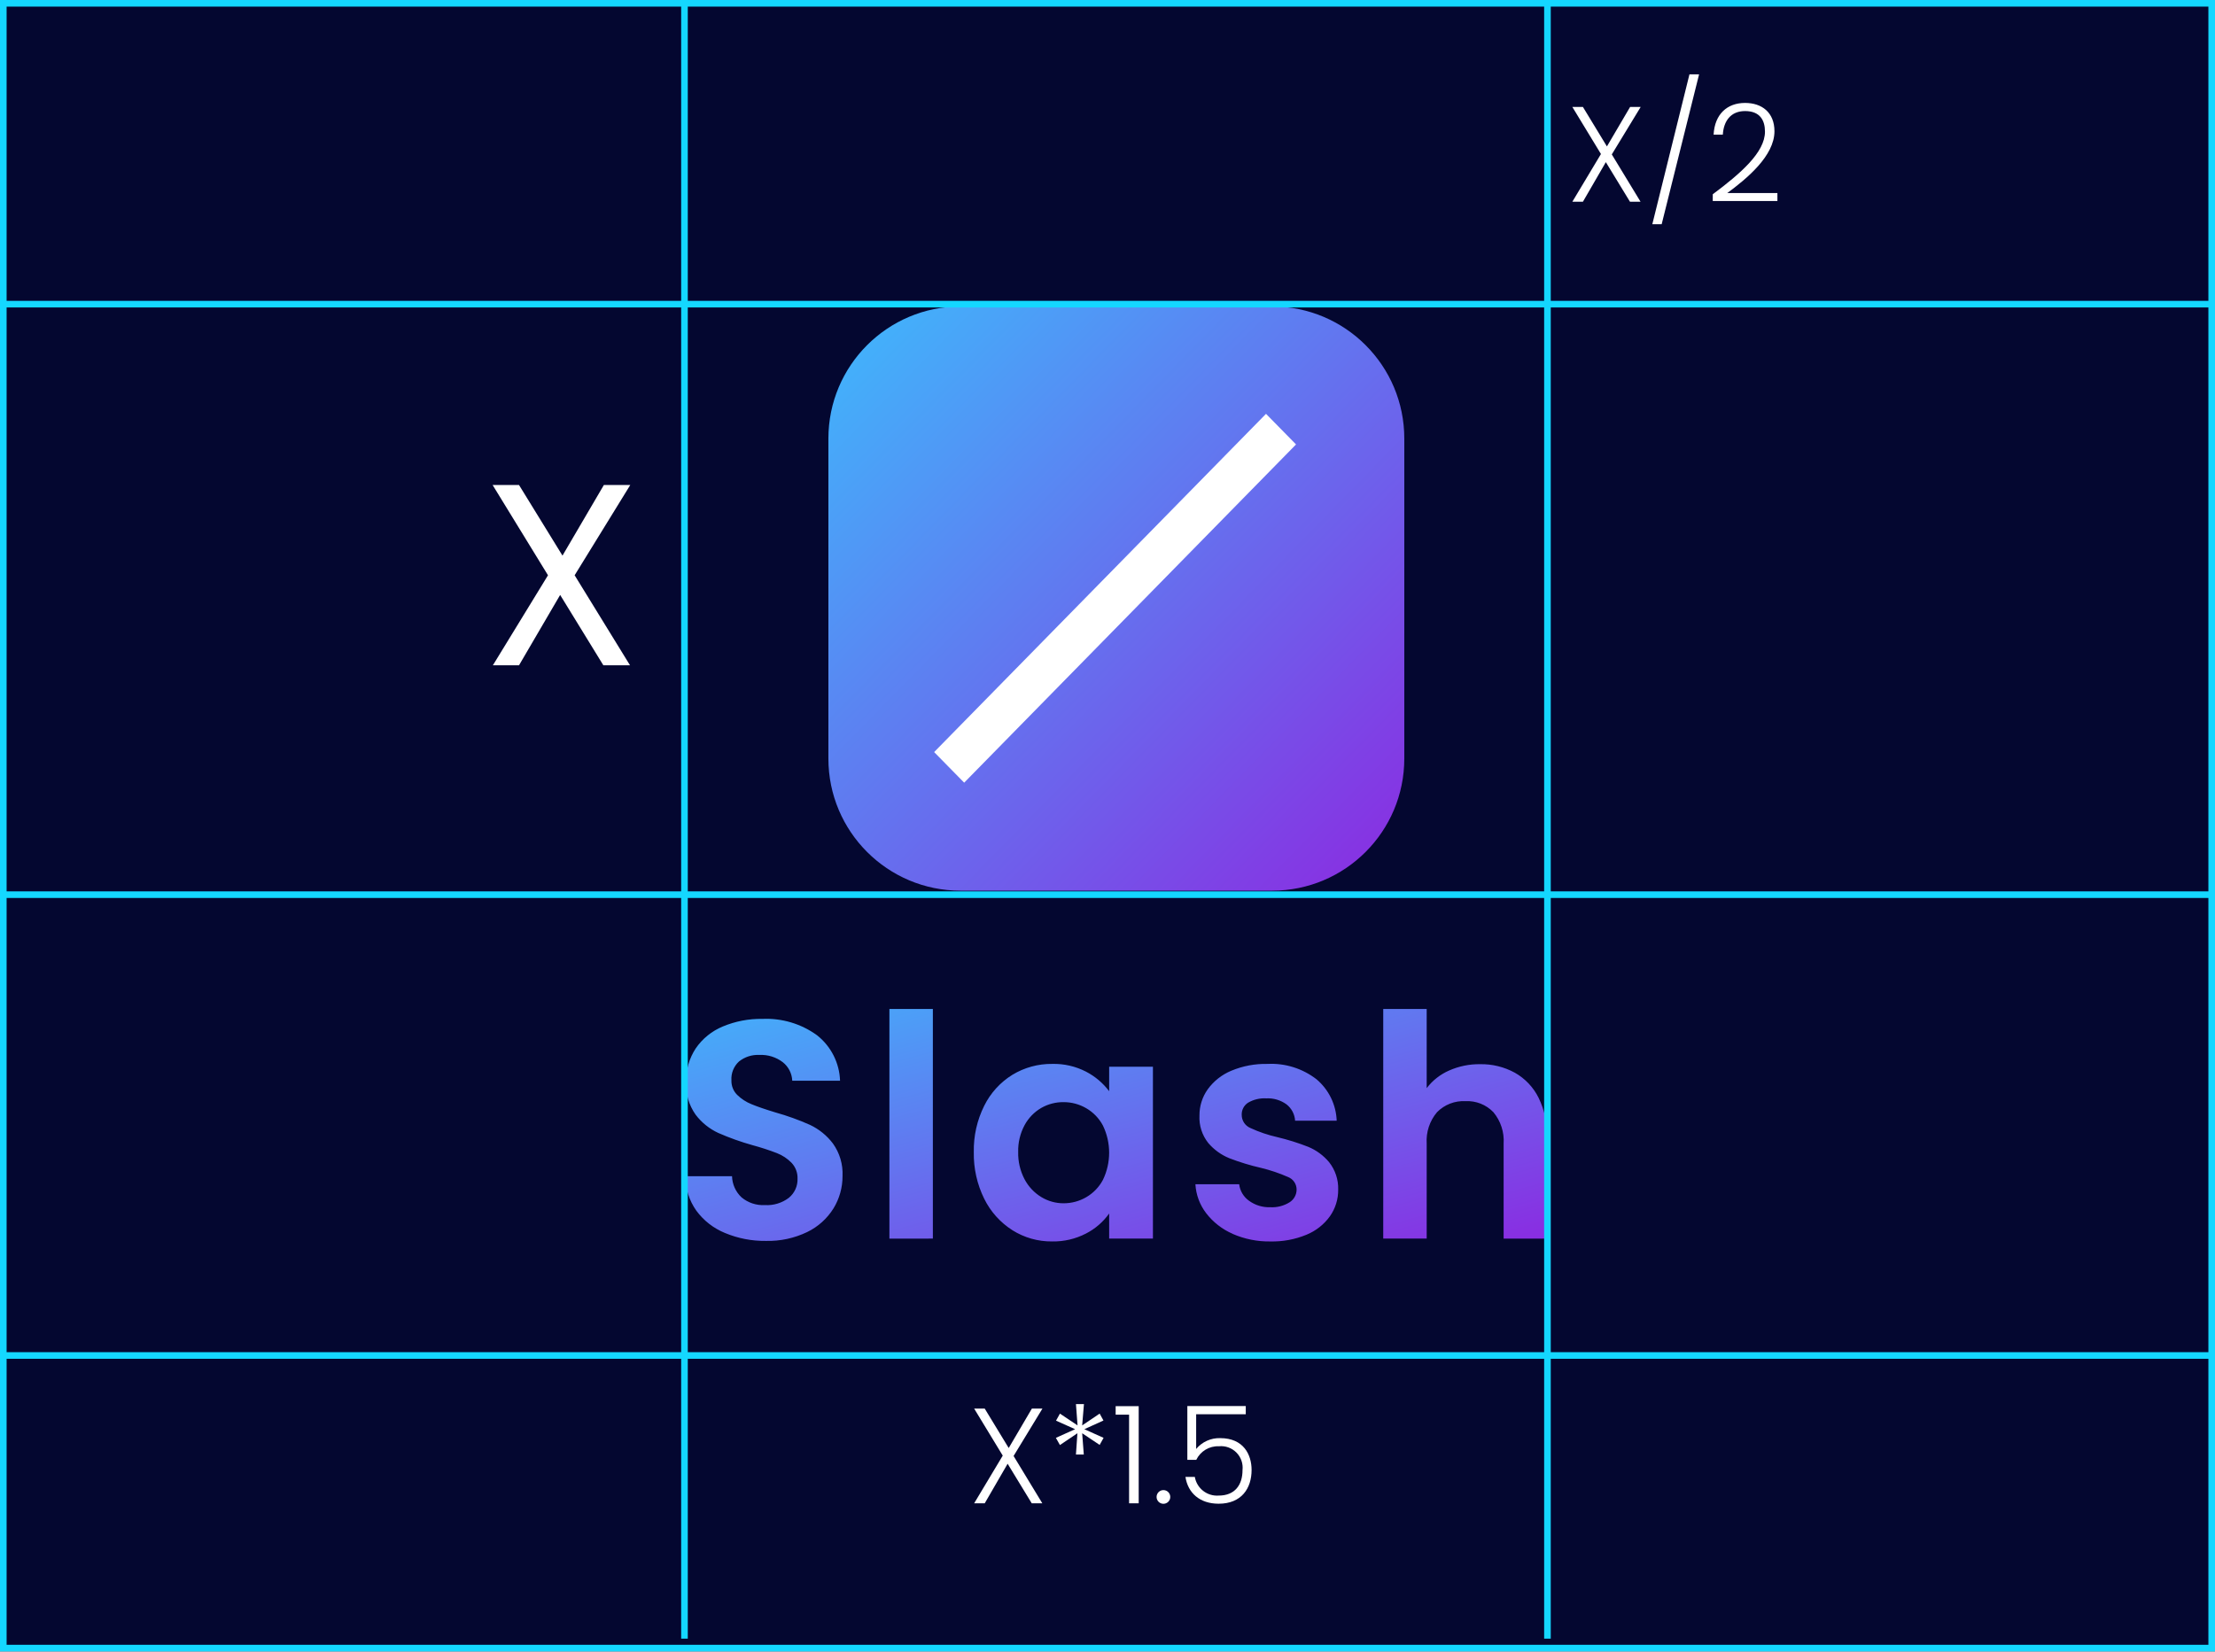
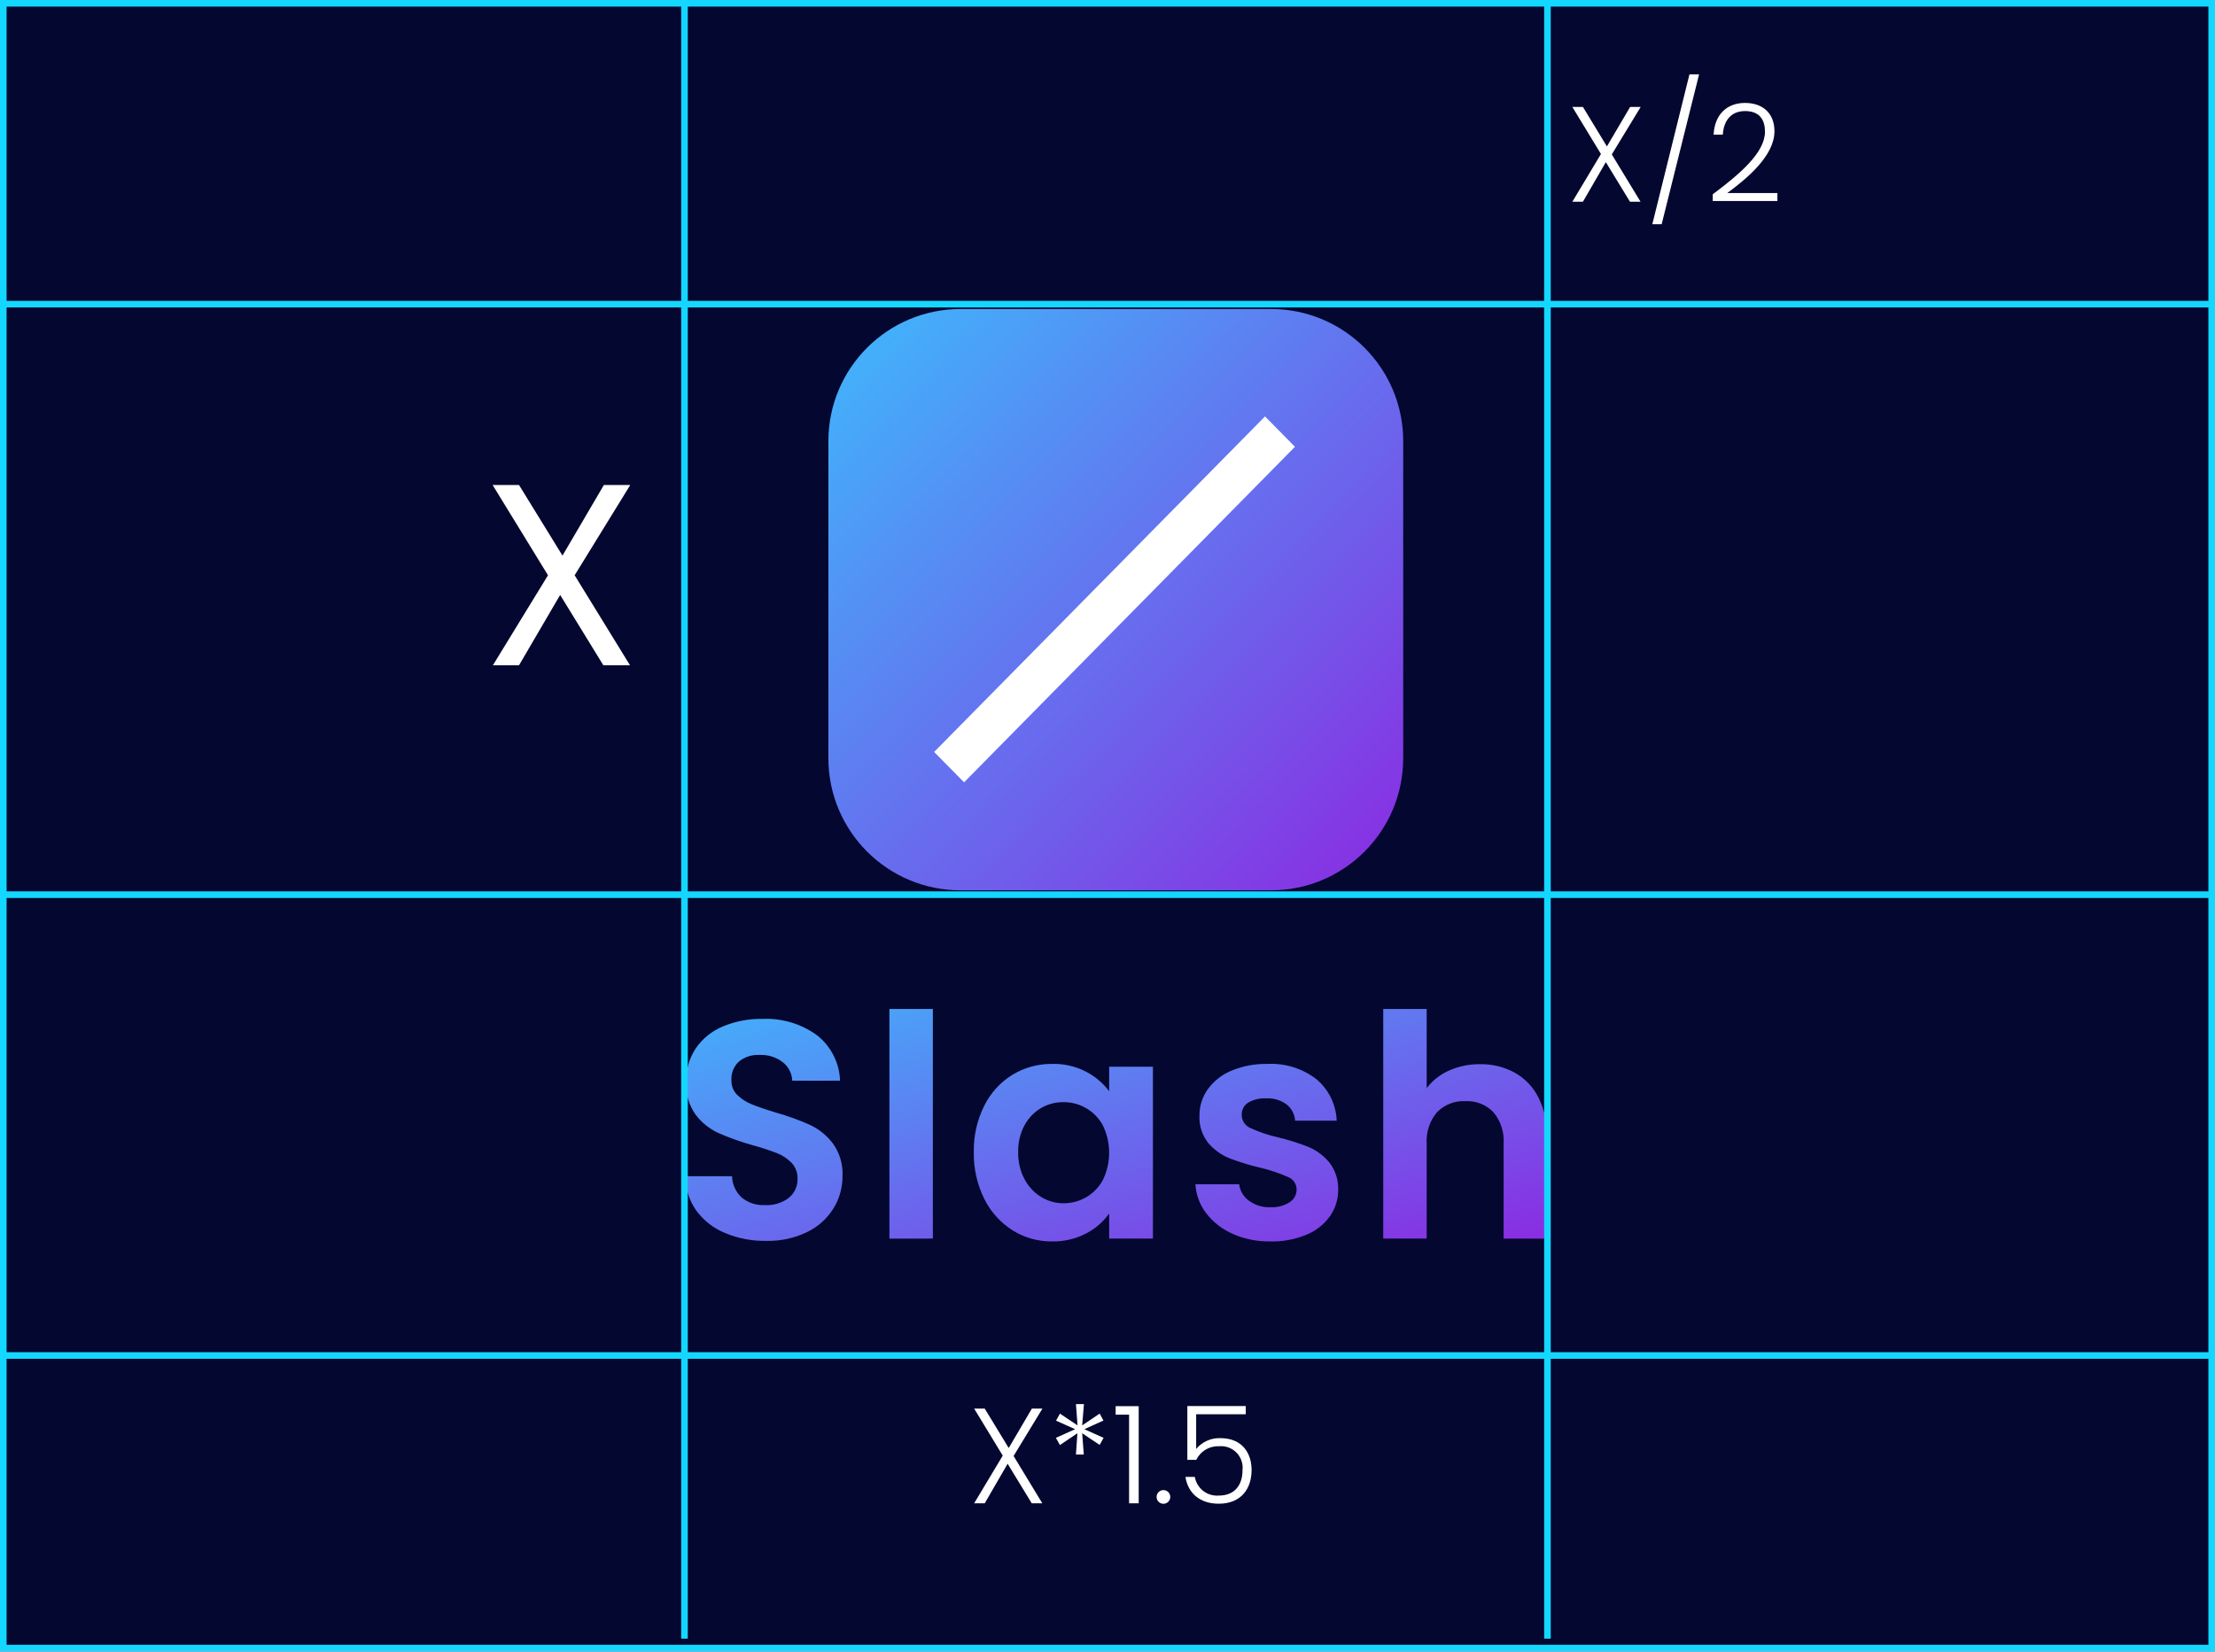
<svg xmlns="http://www.w3.org/2000/svg" xmlns:xlink="http://www.w3.org/1999/xlink" width="335.245" height="250" viewBox="0 0 335.245 250">
  <defs>
    <linearGradient id="linear-gradient" x1="-0.062" y1="-0.061" x2="1.018" y2="1" gradientUnits="objectBoundingBox">
      <stop offset="0" stop-color="#3eb9fc" />
      <stop offset="1" stop-color="#8b2ae1" />
    </linearGradient>
    <linearGradient id="linear-gradient-2" x1="0" y1="0" x2="1" xlink:href="#linear-gradient" />
  </defs>
  <g id="グループ_69039" data-name="グループ 69039" transform="translate(-20 -1511.109)">
    <g id="長方形_19615" data-name="長方形 19615" transform="translate(20 1511.109)" fill="#040730" stroke="#14d7ff" stroke-width="1">
      <rect width="335.245" height="250" stroke="none" />
      <rect x="0.5" y="0.5" width="334.245" height="249" fill="none" />
    </g>
    <path id="パス_59548" data-name="パス 59548" d="M17.706,12.659H21.74L13.359-.97l8.42-13.667H17.784L11.519-3.946,4.939-14.637H.945L9.326-.97.984,12.659H4.939L11.166,2.007Z" transform="translate(93.614 1599.168)" fill="#fff" />
    <path id="パス_59549" data-name="パス 59549" d="M9.169,8.942h1.6L6.42,1.783,10.79-5.4H9.19L5.682.573,2.051-5.4H.451L4.779,1.722.451,8.942h1.6l3.467-5.99Zm3.385,3.405h1.415L19.631-10.34H18.174ZM21.7,8.84h9.785V7.63H23.9c2.892-2.133,7.139-5.6,7.139-9.354,0-2.831-1.887-4.287-4.451-4.287-2.708,0-4.595,1.7-4.759,4.8h1.395c.123-2.051,1.19-3.569,3.364-3.569,2.277,0,3.015,1.415,3.015,3.118,0,3.139-3.672,6.318-7.9,9.477Z" transform="translate(257.529 1532.703)" fill="#fff" />
    <path id="パス_59547" data-name="パス 59547" d="M9.169,6.964h1.6L6.42-.2l4.369-7.18H9.19L5.682-1.406,2.051-7.375H.451L4.779-.257.451,6.964h1.6L5.518.974Zm7.9-15.016h-1.21L16.1-4.831,13.436-6.616l-.595,1.067,2.892,1.292L12.82-2.944l.615,1.087,2.646-1.785L15.856-.421h1.19L16.8-3.642l2.646,1.764.595-1.067L17.128-4.257,20.021-5.57l-.574-1.046L16.8-4.831ZM23.9,6.964h1.456V-7.744H21.867v1.292H23.9ZM30.134,6a1.036,1.036,0,1,0-2.072,0,1.036,1.036,0,1,0,2.072,0ZM32.718-7.765V.379h1.354A3.627,3.627,0,0,1,37.5-1.672a3.262,3.262,0,0,1,3.569,3.61c0,2.215-1.128,3.856-3.61,3.856a3.414,3.414,0,0,1-3.61-2.831H32.431C32.8,5.4,34.605,7.025,37.457,7.025c3.467,0,4.985-2.338,4.985-5.108,0-2.318-1.21-4.821-4.759-4.821a4.563,4.563,0,0,0-3.631,1.641V-6.514h7.508V-7.765Z" transform="translate(166.989 1731.728)" fill="#fff" />
    <g id="グループ_67150" data-name="グループ 67150" transform="translate(123.749 1557.501)">
      <path id="パス_57689" data-name="パス 57689" d="M276.336,84.576a10.138,10.138,0,0,1-4.016-3.132,7.922,7.922,0,0,1-1.621-4.369h6.624a3.61,3.61,0,0,0,1.48,2.49,5.156,5.156,0,0,0,3.219.986,4.99,4.99,0,0,0,2.936-.753,2.273,2.273,0,0,0,1.057-1.92,2.035,2.035,0,0,0-1.292-1.9,24.339,24.339,0,0,0-4.109-1.387,34.7,34.7,0,0,1-4.77-1.456,8.274,8.274,0,0,1-3.193-2.3,6.175,6.175,0,0,1-1.339-4.181,6.749,6.749,0,0,1,1.245-3.946,8.363,8.363,0,0,1,3.57-2.819,13.386,13.386,0,0,1,5.481-1.033,11.171,11.171,0,0,1,7.421,2.325,8.612,8.612,0,0,1,3.053,6.271h-6.295a3.4,3.4,0,0,0-1.29-2.466,4.8,4.8,0,0,0-3.079-.916,4.854,4.854,0,0,0-2.748.656,2.1,2.1,0,0,0-.963,1.832,2.152,2.152,0,0,0,1.315,2,20.449,20.449,0,0,0,4.087,1.386,34.639,34.639,0,0,1,4.651,1.458,8.193,8.193,0,0,1,3.171,2.325,6.385,6.385,0,0,1,1.378,4.159,6.889,6.889,0,0,1-1.253,4.038,8.2,8.2,0,0,1-3.57,2.8,13.519,13.519,0,0,1-5.426,1.008,13.734,13.734,0,0,1-5.725-1.146Zm-33.329-.542a11.831,11.831,0,0,1-4.275-4.768,15.321,15.321,0,0,1-1.574-7.07,15.068,15.068,0,0,1,1.574-7,11.535,11.535,0,0,1,4.275-4.7,11.393,11.393,0,0,1,6.038-1.643,10.611,10.611,0,0,1,5.1,1.174,10.362,10.362,0,0,1,3.5,2.959V59.281h6.624V85.3h-6.624V81.5a9.764,9.764,0,0,1-3.5,3.03,10.7,10.7,0,0,1-5.144,1.2,11.063,11.063,0,0,1-5.989-1.691Zm4.347-18.508a6.72,6.72,0,0,0-2.515,2.607,8.174,8.174,0,0,0-.963,4.063,8.443,8.443,0,0,0,.963,4.117,6.953,6.953,0,0,0,2.537,2.7,6.452,6.452,0,0,0,3.36.94,6.772,6.772,0,0,0,3.429-.916,6.61,6.61,0,0,0,2.537-2.629,9.459,9.459,0,0,0,0-8.222,6.611,6.611,0,0,0-2.537-2.629,6.772,6.772,0,0,0-3.429-.916,6.661,6.661,0,0,0-3.382.886ZM199.51,84.455a10.137,10.137,0,0,1-4.347-3.382,8.9,8.9,0,0,1-1.643-5.214h7.046A4.551,4.551,0,0,0,202,79.053a5.073,5.073,0,0,0,3.547,1.174,5.46,5.46,0,0,0,3.617-1.1,3.589,3.589,0,0,0,1.315-2.889,3.34,3.34,0,0,0-.893-2.4,6.275,6.275,0,0,0-2.233-1.48,37.019,37.019,0,0,0-3.684-1.2,39.338,39.338,0,0,1-5.192-1.856,9.081,9.081,0,0,1-3.429-2.77,7.9,7.9,0,0,1-1.433-4.956,8.86,8.86,0,0,1,1.458-5.073,9.267,9.267,0,0,1,4.087-3.312,14.876,14.876,0,0,1,6.011-1.151,13.051,13.051,0,0,1,8.244,2.466,9.148,9.148,0,0,1,3.5,6.89h-7.236a3.758,3.758,0,0,0-1.431-2.8,5.4,5.4,0,0,0-3.547-1.1,4.563,4.563,0,0,0-3.077.987,3.565,3.565,0,0,0-1.151,2.865,2.961,2.961,0,0,0,.869,2.192,6.591,6.591,0,0,0,2.161,1.409q1.292.542,3.641,1.253a38.216,38.216,0,0,1,5.214,1.879,9.368,9.368,0,0,1,3.476,2.819,7.829,7.829,0,0,1,1.456,4.932,9.284,9.284,0,0,1-1.361,4.885,9.633,9.633,0,0,1-3.995,3.594,13.622,13.622,0,0,1-6.248,1.339A15.562,15.562,0,0,1,199.51,84.455Zm117.838.849V70.929a6.744,6.744,0,0,0-1.55-4.768,5.48,5.48,0,0,0-4.228-1.668,5.626,5.626,0,0,0-4.3,1.668,6.688,6.688,0,0,0-1.566,4.768V85.3h-6.577V50.542h6.577V62.521a8.581,8.581,0,0,1,3.382-2.662,11.211,11.211,0,0,1,4.7-.963,10.565,10.565,0,0,1,5.261,1.292,8.9,8.9,0,0,1,3.6,3.805,13.062,13.062,0,0,1,1.292,6.036V85.3Zm-92.963,0V50.542h6.577V85.3Z" transform="translate(-193.52 55.817)" fill="url(#linear-gradient)" />
-       <g id="グループ_67319" data-name="グループ 67319" transform="translate(21.63 0)">
-         <rect id="長方形_18018" data-name="長方形 18018" width="87.165" height="88.444" rx="20" fill="url(#linear-gradient-2)" />
-         <path id="長方形_18019" data-name="長方形 18019" d="M0,0,6.49.062,7.18,71.786l-6.49-.062Z" transform="translate(66.234 16.258) rotate(45)" fill="#fff" />
+       <g id="グループ_67319" data-name="グループ 67319" transform="translate(21.63 0.39)">
+         <rect id="長方形_18018" data-name="長方形 18018" width="87" height="88" rx="20" fill="url(#linear-gradient-2)" />
+         <path id="長方形_18019" data-name="長方形 18019" d="M0,0,6.455.046l.507,71.33L.507,71.33Z" transform="translate(66.084 16.258) rotate(45)" fill="#fff" />
      </g>
    </g>
    <path id="パス_59546" data-name="パス 59546" d="M0,0H334.68" transform="translate(20 1646.55)" fill="none" stroke="#14d7ff" stroke-width="1" />
    <path id="パス_59565" data-name="パス 59565" d="M0,0H334.68" transform="translate(20 1557.153)" fill="none" stroke="#14d7ff" stroke-width="1" />
    <path id="パス_59564" data-name="パス 59564" d="M0,0H334.68" transform="translate(20 1716.313)" fill="none" stroke="#14d7ff" stroke-width="1" />
    <path id="パス_59331" data-name="パス 59331" d="M0,232.572V-15.5" transform="translate(123.596 1526.609)" fill="none" stroke="#14d7ff" stroke-width="1" />
    <path id="パス_59329" data-name="パス 59329" d="M0,232.572V-15.5" transform="translate(254.21 1526.609)" fill="none" stroke="#14d7ff" stroke-width="1" />
  </g>
</svg>
